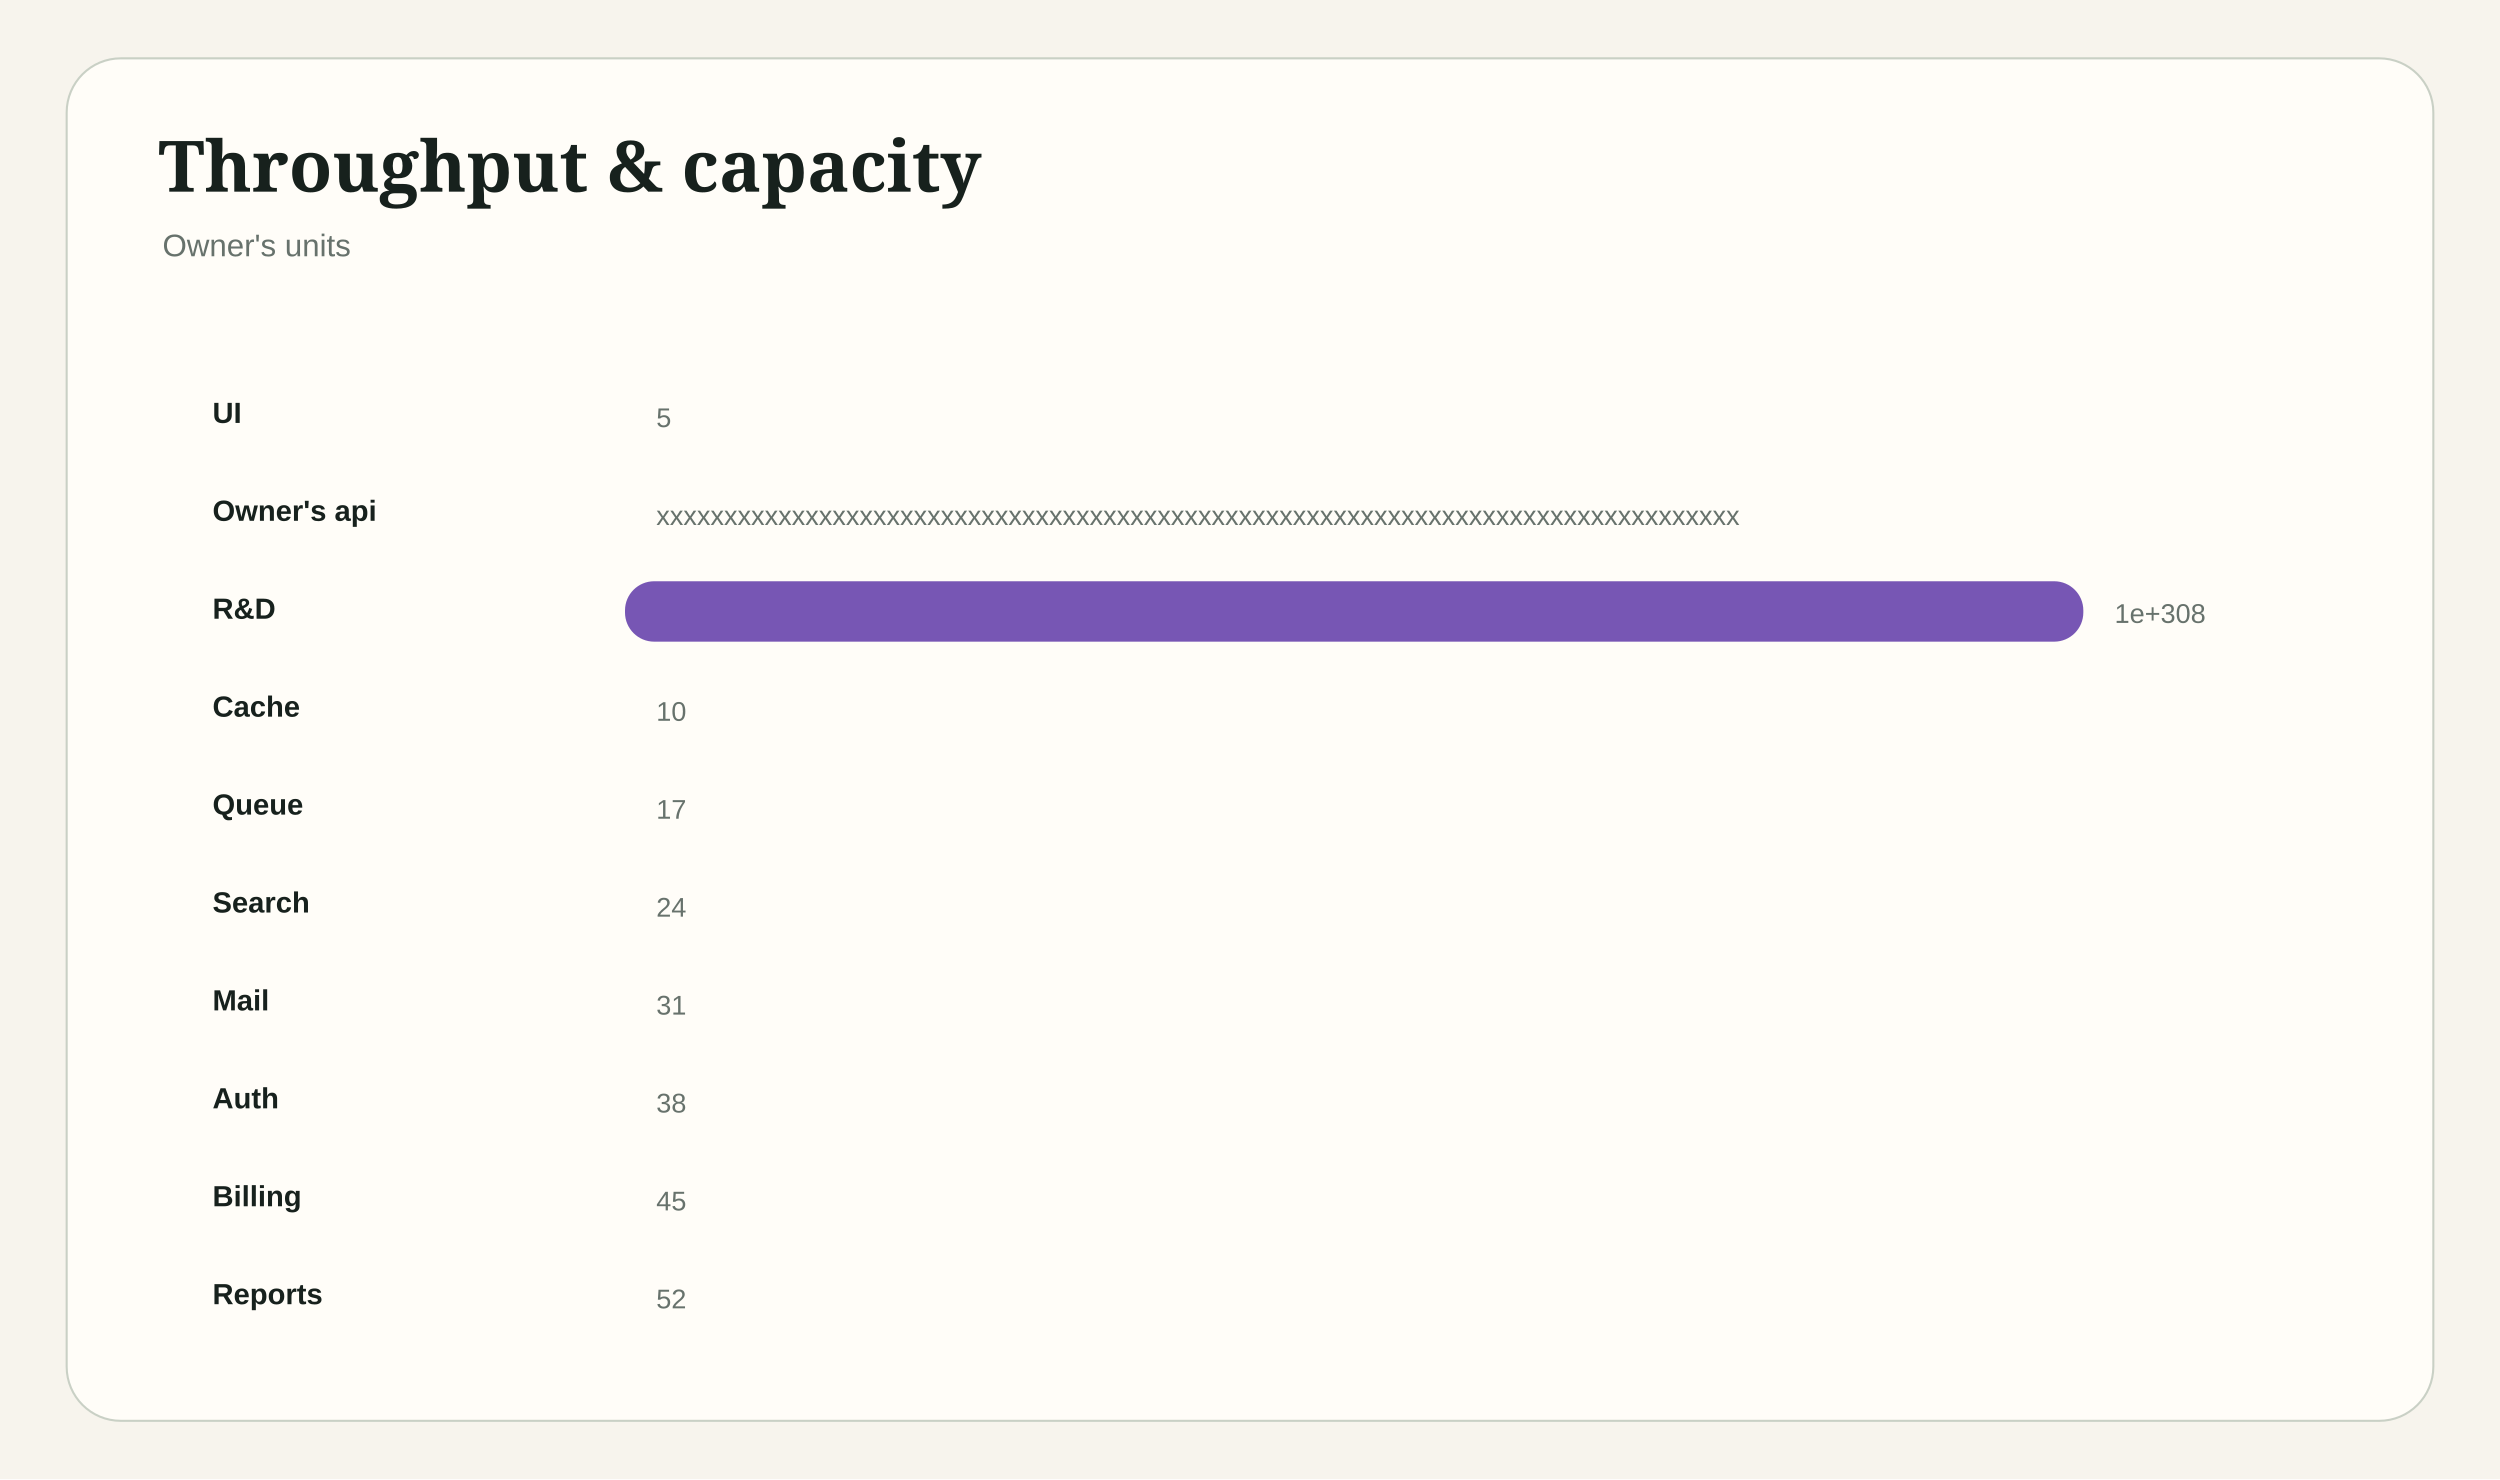
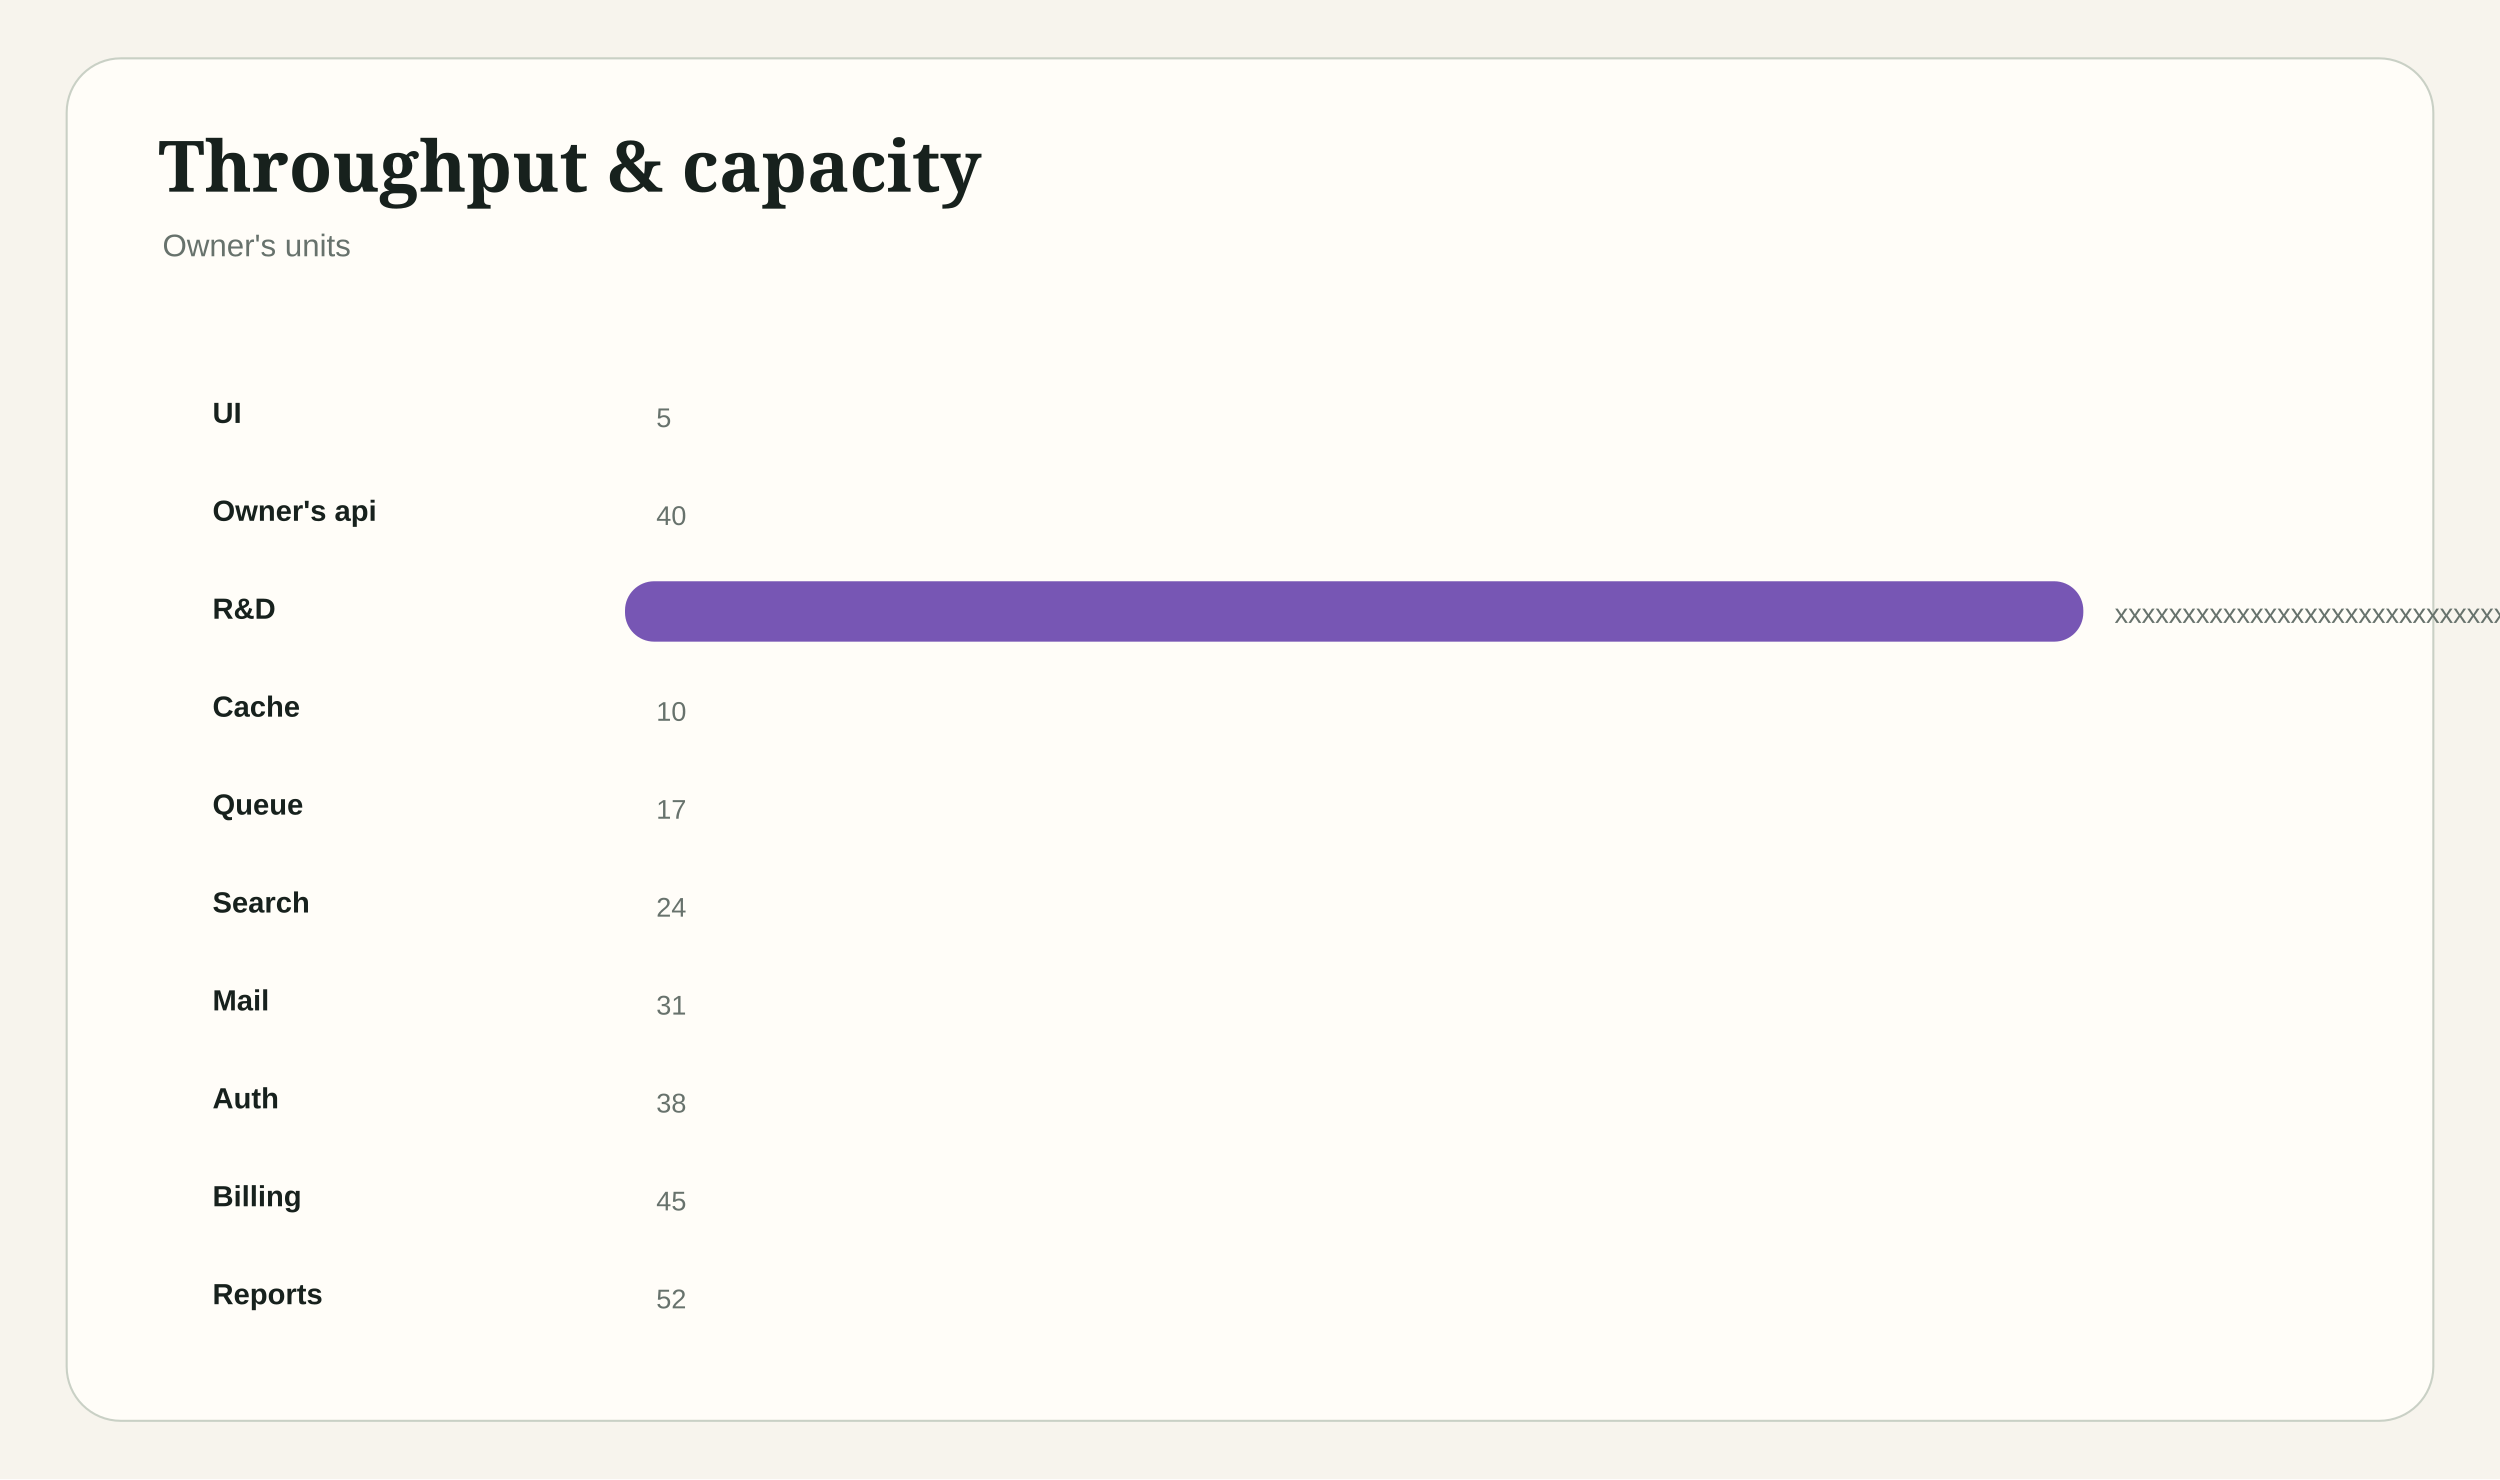
- <svg xmlns="http://www.w3.org/2000/svg" width="1200" height="710" viewBox="0 0 1200 710" lang="en" xml:lang="en" role="img" aria-labelledby="df-mijqvk-title df-mijqvk-desc">
+ <svg xmlns="http://www.w3.org/2000/svg" width="1200" height="710" viewBox="0 0 1200 710" lang="en" xml:lang="en" role="img" aria-labelledby="df-1s9ez96-title df-1s9ez96-desc">
  <rect width="1200" height="710" fill="#f7f4ed" />
  <rect x="32" y="28" width="1136" height="654" rx="26" fill="#fffdf8" stroke="#c9d0c5" />
  <text x="76" y="92" font-family="Georgia, serif" font-size="34" fill="#17211d" font-weight="700">Throughput &amp; capacity</text>
  <text x="78" y="123" font-family="Arial, Helvetica, sans-serif" font-size="15" fill="#67726c">Owner's units</text>
  <text x="102" y="203" font-family="Arial, Helvetica, sans-serif" font-size="14" fill="#17211d" font-weight="700">UI</text>
  <rect x="300" y="185" width="3.5e-305" height="29" rx="1.75e-305" fill="#126b5a" />
  <text x="315" y="205" font-family="Arial, Helvetica, sans-serif" font-size="13" fill="#67726c">5</text>
  <text x="102" y="250" font-family="Arial, Helvetica, sans-serif" font-size="14" fill="#17211d" font-weight="700">Owner's api</text>
  <rect x="300" y="232" width="2.8e-304" height="29" rx="1.4e-304" fill="#b4541f" />
-   <text x="315" y="252" font-family="Arial, Helvetica, sans-serif" font-size="13" fill="#67726c">xxxxxxxxxxxxxxxxxxxxxxxxxxxxxxxxxxxxxxxxxxxxxxxxxxxxxxxxxxxxxxxxxxxxxxxxxxxxxxxx</text>
+   <text x="315" y="252" font-family="Arial, Helvetica, sans-serif" font-size="13" fill="#67726c">40</text>
  <text x="102" y="297" font-family="Arial, Helvetica, sans-serif" font-size="14" fill="#17211d" font-weight="700">R&amp;D</text>
  <rect x="300" y="279" width="700" height="29" rx="14" fill="#7756b4" />
-   <text x="1015" y="299" font-family="Arial, Helvetica, sans-serif" font-size="13" fill="#67726c">1e+308</text>
+   <text x="1015" y="299" font-family="Arial, Helvetica, sans-serif" font-size="13" fill="#67726c" textLength="135" lengthAdjust="spacingAndGlyphs">xxxxxxxxxxxxxxxxxxxxxxxxxxxxxxxxxxxxxxxxxxxxxxxxxxxxxxxxxxxxxxxxxxxxxxxxxxxxxxxx</text>
  <text x="102" y="344" font-family="Arial, Helvetica, sans-serif" font-size="14" fill="#17211d" font-weight="700">Cache</text>
  <rect x="300" y="326" width="7e-305" height="29" rx="3.5e-305" fill="#126b5a" />
  <text x="315" y="346" font-family="Arial, Helvetica, sans-serif" font-size="13" fill="#67726c">10</text>
  <text x="102" y="391" font-family="Arial, Helvetica, sans-serif" font-size="14" fill="#17211d" font-weight="700">Queue</text>
  <rect x="300" y="373" width="1.1899999999999999e-304" height="29" rx="5.949999999999999e-305" fill="#b4541f" />
  <text x="315" y="393" font-family="Arial, Helvetica, sans-serif" font-size="13" fill="#67726c">17</text>
  <text x="102" y="438" font-family="Arial, Helvetica, sans-serif" font-size="14" fill="#17211d" font-weight="700">Search</text>
  <rect x="300" y="420" width="1.6799999999999998e-304" height="29" rx="8.399999999999999e-305" fill="#7756b4" />
  <text x="315" y="440" font-family="Arial, Helvetica, sans-serif" font-size="13" fill="#67726c">24</text>
  <text x="102" y="485" font-family="Arial, Helvetica, sans-serif" font-size="14" fill="#17211d" font-weight="700">Mail</text>
  <rect x="300" y="467" width="2.1699999999999997e-304" height="29" rx="1.0849999999999998e-304" fill="#126b5a" />
  <text x="315" y="487" font-family="Arial, Helvetica, sans-serif" font-size="13" fill="#67726c">31</text>
  <text x="102" y="532" font-family="Arial, Helvetica, sans-serif" font-size="14" fill="#17211d" font-weight="700">Auth</text>
  <rect x="300" y="514" width="2.66e-304" height="29" rx="1.33e-304" fill="#b4541f" />
  <text x="315" y="534" font-family="Arial, Helvetica, sans-serif" font-size="13" fill="#67726c">38</text>
  <text x="102" y="579" font-family="Arial, Helvetica, sans-serif" font-size="14" fill="#17211d" font-weight="700">Billing</text>
  <rect x="300" y="561" width="3.15e-304" height="29" rx="1.575e-304" fill="#7756b4" />
  <text x="315" y="581" font-family="Arial, Helvetica, sans-serif" font-size="13" fill="#67726c">45</text>
  <text x="102" y="626" font-family="Arial, Helvetica, sans-serif" font-size="14" fill="#17211d" font-weight="700">Reports</text>
  <rect x="300" y="608" width="3.64e-304" height="29" rx="1.82e-304" fill="#126b5a" />
  <text x="315" y="628" font-family="Arial, Helvetica, sans-serif" font-size="13" fill="#67726c">52</text>
</svg>
